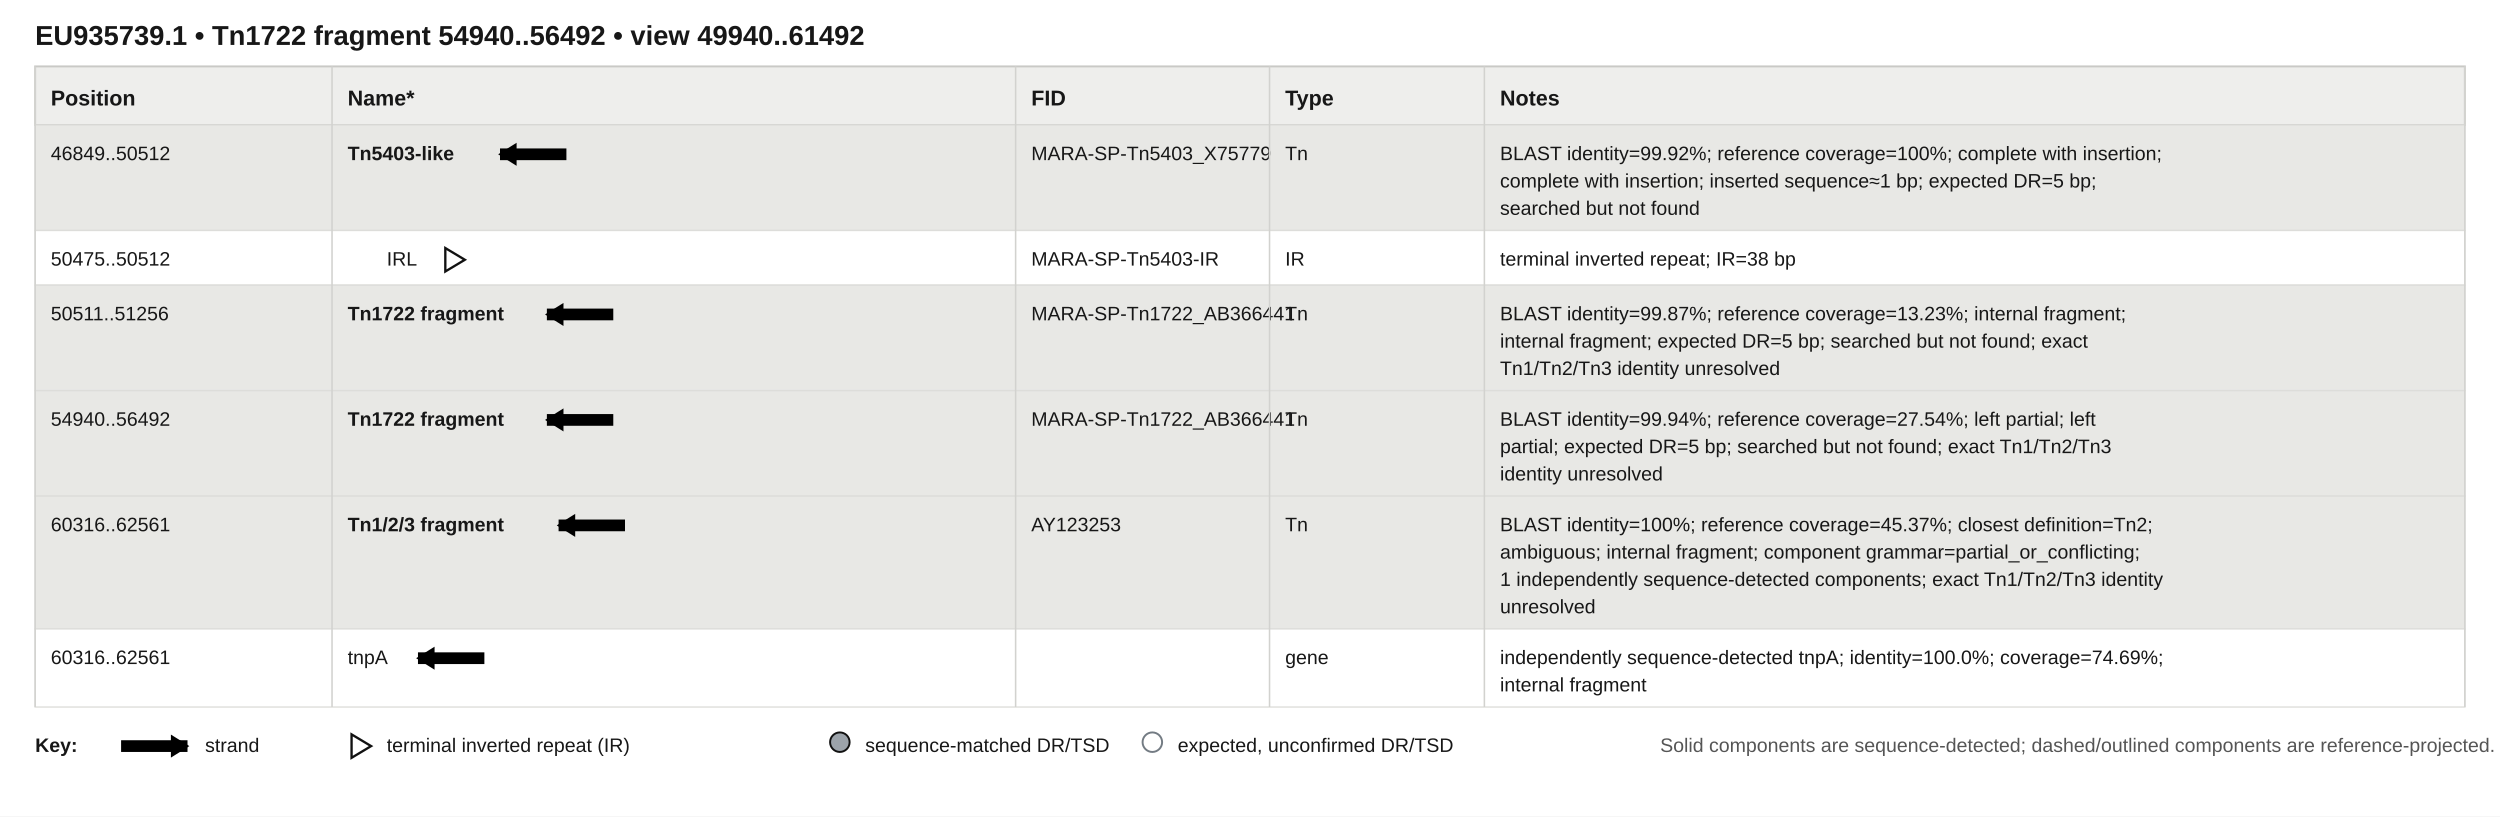
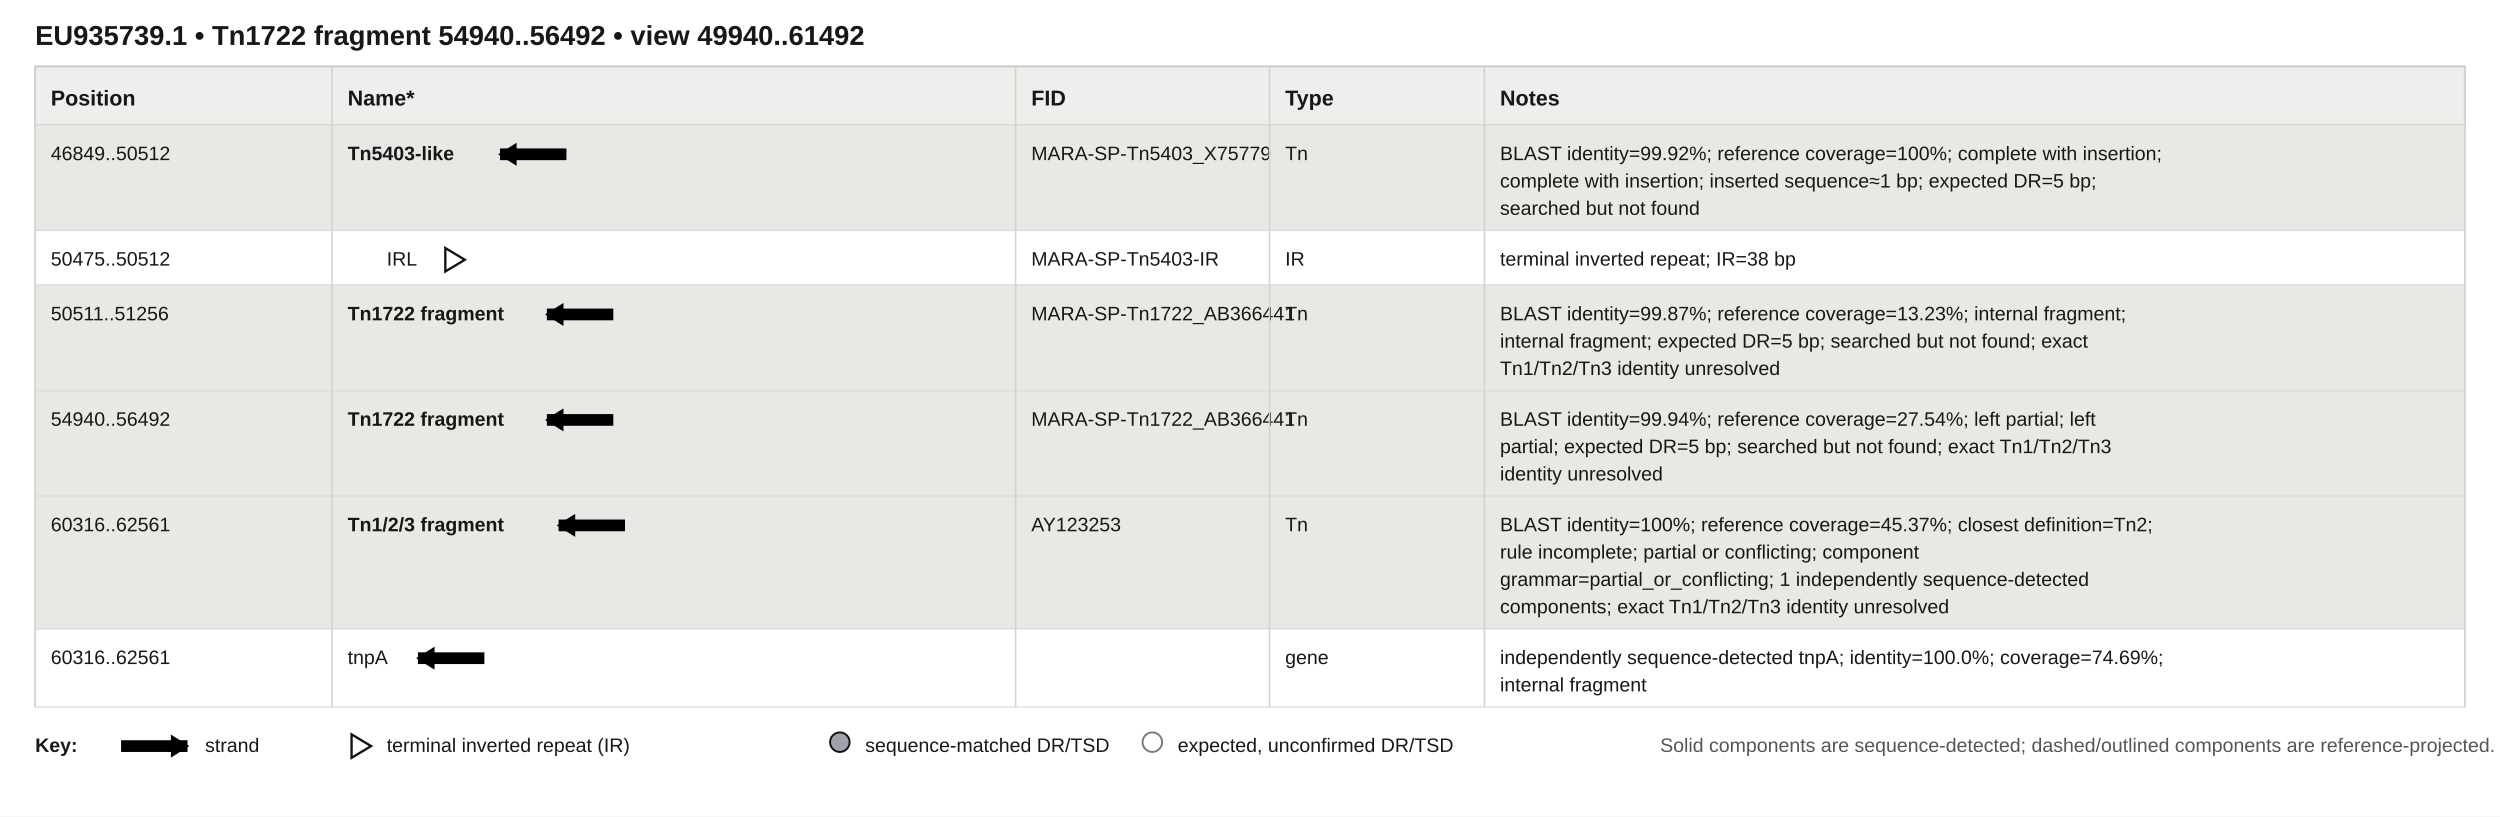
<svg xmlns="http://www.w3.org/2000/svg" width="1280" height="418" style="background:#fff;font-family:Arial,Helvetica,sans-serif">
  <rect x="0" y="0" width="1280" height="418" fill="#fff" />
  <text x="18.0" y="23.0" font-size="14" font-weight="bold" text-anchor="start" fill="#171717">EU935739.1 • Tn1722 fragment 54940..56492 • view 49940..61492</text>
  <rect x="18" y="34" width="1244" height="30" fill="#eeeeec" stroke="#c9c9c6" />
  <text x="26.0" y="54.0" font-size="11" font-weight="bold" text-anchor="start" fill="#171717">Position</text>
  <text x="178.0" y="54.0" font-size="11" font-weight="bold" text-anchor="start" fill="#171717">Name*</text>
  <text x="528.0" y="54.0" font-size="11" font-weight="bold" text-anchor="start" fill="#171717">FID</text>
  <text x="658.0" y="54.0" font-size="11" font-weight="bold" text-anchor="start" fill="#171717">Type</text>
  <text x="768.0" y="54.0" font-size="11" font-weight="bold" text-anchor="start" fill="#171717">Notes</text>
  <rect x="18" y="64" width="1244" height="54" fill="#e8e8e5" stroke="#ddddda" stroke-width="0.7" />
  <text x="26.0" y="82.0" font-size="10" font-weight="normal" text-anchor="start" fill="#171717">46849..50512</text>
  <text x="178.0" y="82.0" font-size="10" font-weight="bold" text-anchor="start" fill="#171717">Tn5403-like</text>
  <line x1="290.0" y1="79.0" x2="256.0" y2="79.0" stroke="#000" stroke-width="6" />
  <polygon points="256.0,79.0 264.0,74.0 264.0,84.0" fill="#000000" stroke="#000" />
  <text x="528.0" y="82.0" font-size="10" font-weight="normal" text-anchor="start" fill="#171717">MARA-SP-Tn5403_X75779</text>
  <text x="658.0" y="82.0" font-size="10" font-weight="normal" text-anchor="start" fill="#171717">Tn</text>
  <text x="768.0" y="82.0" font-size="10" font-weight="normal" text-anchor="start" fill="#171717">BLAST identity=99.92%; reference coverage=100%; complete with insertion;</text>
  <text x="768.0" y="96.0" font-size="10" font-weight="normal" text-anchor="start" fill="#171717">complete with insertion; inserted sequence≈1 bp; expected DR=5 bp;</text>
  <text x="768.0" y="110.0" font-size="10" font-weight="normal" text-anchor="start" fill="#171717">searched but not found</text>
  <rect x="18" y="118" width="1244" height="28" fill="#ffffff" stroke="#ddddda" stroke-width="0.7" />
  <text x="26.0" y="136.0" font-size="10" font-weight="normal" text-anchor="start" fill="#171717">50475..50512</text>
  <text x="198.0" y="136.0" font-size="10" font-weight="normal" text-anchor="start" fill="#171717">IRL</text>
  <polygon points="228.0,127.0 238.0,133.0 228.0,139.0" fill="#fff" stroke="#111" stroke-width="1.2" />
  <text x="528.0" y="136.0" font-size="10" font-weight="normal" text-anchor="start" fill="#171717">MARA-SP-Tn5403-IR</text>
  <text x="658.0" y="136.0" font-size="10" font-weight="normal" text-anchor="start" fill="#171717">IR</text>
  <text x="768.0" y="136.0" font-size="10" font-weight="normal" text-anchor="start" fill="#171717">terminal inverted repeat; IR=38 bp</text>
  <rect x="18" y="146" width="1244" height="54" fill="#e8e8e5" stroke="#ddddda" stroke-width="0.7" />
  <text x="26.0" y="164.0" font-size="10" font-weight="normal" text-anchor="start" fill="#171717">50511..51256</text>
  <text x="178.0" y="164.0" font-size="10" font-weight="bold" text-anchor="start" fill="#171717">Tn1722 fragment</text>
  <line x1="314.0" y1="161.0" x2="280.0" y2="161.0" stroke="#000" stroke-width="6" />
  <polygon points="280.0,161.0 288.0,156.0 288.0,166.0" fill="#000000" stroke="#000" />
  <text x="528.0" y="164.0" font-size="10" font-weight="normal" text-anchor="start" fill="#171717">MARA-SP-Tn1722_AB366441</text>
  <text x="658.0" y="164.0" font-size="10" font-weight="normal" text-anchor="start" fill="#171717">Tn</text>
  <text x="768.0" y="164.0" font-size="10" font-weight="normal" text-anchor="start" fill="#171717">BLAST identity=99.87%; reference coverage=13.23%; internal fragment;</text>
  <text x="768.0" y="178.0" font-size="10" font-weight="normal" text-anchor="start" fill="#171717">internal fragment; expected DR=5 bp; searched but not found; exact</text>
  <text x="768.0" y="192.0" font-size="10" font-weight="normal" text-anchor="start" fill="#171717">Tn1/Tn2/Tn3 identity unresolved</text>
  <rect x="18" y="200" width="1244" height="54" fill="#e8e8e5" stroke="#ddddda" stroke-width="0.7" />
  <text x="26.0" y="218.0" font-size="10" font-weight="normal" text-anchor="start" fill="#171717">54940..56492</text>
  <text x="178.0" y="218.0" font-size="10" font-weight="bold" text-anchor="start" fill="#171717">Tn1722 fragment</text>
  <line x1="314.0" y1="215.0" x2="280.0" y2="215.0" stroke="#000" stroke-width="6" />
  <polygon points="280.0,215.0 288.0,210.0 288.0,220.0" fill="#000000" stroke="#000" />
  <text x="528.0" y="218.0" font-size="10" font-weight="normal" text-anchor="start" fill="#171717">MARA-SP-Tn1722_AB366441</text>
  <text x="658.0" y="218.0" font-size="10" font-weight="normal" text-anchor="start" fill="#171717">Tn</text>
  <text x="768.0" y="218.0" font-size="10" font-weight="normal" text-anchor="start" fill="#171717">BLAST identity=99.94%; reference coverage=27.54%; left partial; left</text>
  <text x="768.0" y="232.0" font-size="10" font-weight="normal" text-anchor="start" fill="#171717">partial; expected DR=5 bp; searched but not found; exact Tn1/Tn2/Tn3</text>
  <text x="768.0" y="246.0" font-size="10" font-weight="normal" text-anchor="start" fill="#171717">identity unresolved</text>
  <rect x="18" y="254" width="1244" height="68" fill="#e8e8e5" stroke="#ddddda" stroke-width="0.7" />
  <text x="26.0" y="272.0" font-size="10" font-weight="normal" text-anchor="start" fill="#171717">60316..62561</text>
  <text x="178.0" y="272.0" font-size="10" font-weight="bold" text-anchor="start" fill="#171717">Tn1/2/3 fragment</text>
  <line x1="320.0" y1="269.0" x2="286.0" y2="269.0" stroke="#000" stroke-width="6" />
  <polygon points="286.0,269.0 294.0,264.0 294.0,274.0" fill="#000000" stroke="#000" />
  <text x="528.0" y="272.0" font-size="10" font-weight="normal" text-anchor="start" fill="#171717">AY123253</text>
  <text x="658.0" y="272.0" font-size="10" font-weight="normal" text-anchor="start" fill="#171717">Tn</text>
  <text x="768.0" y="272.0" font-size="10" font-weight="normal" text-anchor="start" fill="#171717">BLAST identity=100%; reference coverage=45.37%; closest definition=Tn2;</text>
-   <text x="768.0" y="286.0" font-size="10" font-weight="normal" text-anchor="start" fill="#171717">ambiguous; internal fragment; component grammar=partial_or_conflicting;</text>
-   <text x="768.0" y="300.0" font-size="10" font-weight="normal" text-anchor="start" fill="#171717">1 independently sequence-detected components; exact Tn1/Tn2/Tn3 identity</text>
-   <text x="768.0" y="314.0" font-size="10" font-weight="normal" text-anchor="start" fill="#171717">unresolved</text>
+   <text x="768.0" y="286.0" font-size="10" font-weight="normal" text-anchor="start" fill="#171717">rule incomplete; partial or conflicting; component</text>
+   <text x="768.0" y="300.0" font-size="10" font-weight="normal" text-anchor="start" fill="#171717">grammar=partial_or_conflicting; 1 independently sequence-detected</text>
+   <text x="768.0" y="314.0" font-size="10" font-weight="normal" text-anchor="start" fill="#171717">components; exact Tn1/Tn2/Tn3 identity unresolved</text>
  <rect x="18" y="322" width="1244" height="40" fill="#ffffff" stroke="#ddddda" stroke-width="0.7" />
  <text x="26.0" y="340.0" font-size="10" font-weight="normal" text-anchor="start" fill="#171717">60316..62561</text>
  <text x="178.0" y="340.0" font-size="10" font-weight="normal" text-anchor="start" fill="#171717">tnpA</text>
  <line x1="248.0" y1="337.0" x2="214.0" y2="337.0" stroke="#000" stroke-width="6" />
  <polygon points="214.0,337.0 222.0,332.0 222.0,342.0" fill="#000000" stroke="#000" />
  <text x="528.0" y="340.0" font-size="10" font-weight="normal" text-anchor="start" fill="#171717" />
  <text x="658.0" y="340.0" font-size="10" font-weight="normal" text-anchor="start" fill="#171717">gene</text>
  <text x="768.0" y="340.0" font-size="10" font-weight="normal" text-anchor="start" fill="#171717">independently sequence-detected tnpA; identity=100.0%; coverage=74.69%;</text>
  <text x="768.0" y="354.0" font-size="10" font-weight="normal" text-anchor="start" fill="#171717">internal fragment</text>
  <line x1="18" y1="34" x2="18" y2="362" stroke="#d2d2cf" stroke-width="0.8" />
  <line x1="170" y1="34" x2="170" y2="362" stroke="#d2d2cf" stroke-width="0.8" />
  <line x1="520" y1="34" x2="520" y2="362" stroke="#d2d2cf" stroke-width="0.8" />
  <line x1="650" y1="34" x2="650" y2="362" stroke="#d2d2cf" stroke-width="0.8" />
  <line x1="760" y1="34" x2="760" y2="362" stroke="#d2d2cf" stroke-width="0.8" />
  <line x1="1262" y1="34" x2="1262" y2="362" stroke="#d2d2cf" stroke-width="0.8" />
  <text x="18.0" y="385.0" font-size="10" font-weight="bold" text-anchor="start" fill="#171717">Key:</text>
  <line x1="62.0" y1="382.0" x2="96.0" y2="382.0" stroke="#000" stroke-width="6" />
  <polygon points="96.0,382.0 88.0,377.0 88.0,387.0" fill="#000000" stroke="#000" />
  <text x="105.0" y="385.0" font-size="10" font-weight="normal" text-anchor="start" fill="#171717">strand</text>
  <polygon points="180.0,376.0 190.0,382.0 180.0,388.0" fill="#fff" stroke="#111" stroke-width="1.2" />
  <text x="198.0" y="385.0" font-size="10" font-weight="normal" text-anchor="start" fill="#171717">terminal inverted repeat (IR)</text>
  <circle cx="430" cy="380" r="5" fill="#9ca3aa" stroke="#111" />
  <text x="443.0" y="385.0" font-size="10" font-weight="normal" text-anchor="start" fill="#171717">sequence-matched DR/TSD</text>
  <circle cx="590" cy="380" r="5" fill="#fff" stroke="#737b83" />
  <text x="603.0" y="385.0" font-size="10" font-weight="normal" text-anchor="start" fill="#171717">expected, unconfirmed DR/TSD</text>
  <text x="850.0" y="385.0" font-size="10" font-weight="normal" text-anchor="start" fill="#555555">Solid components are sequence-detected; dashed/outlined components are reference-projected.</text>
</svg>
